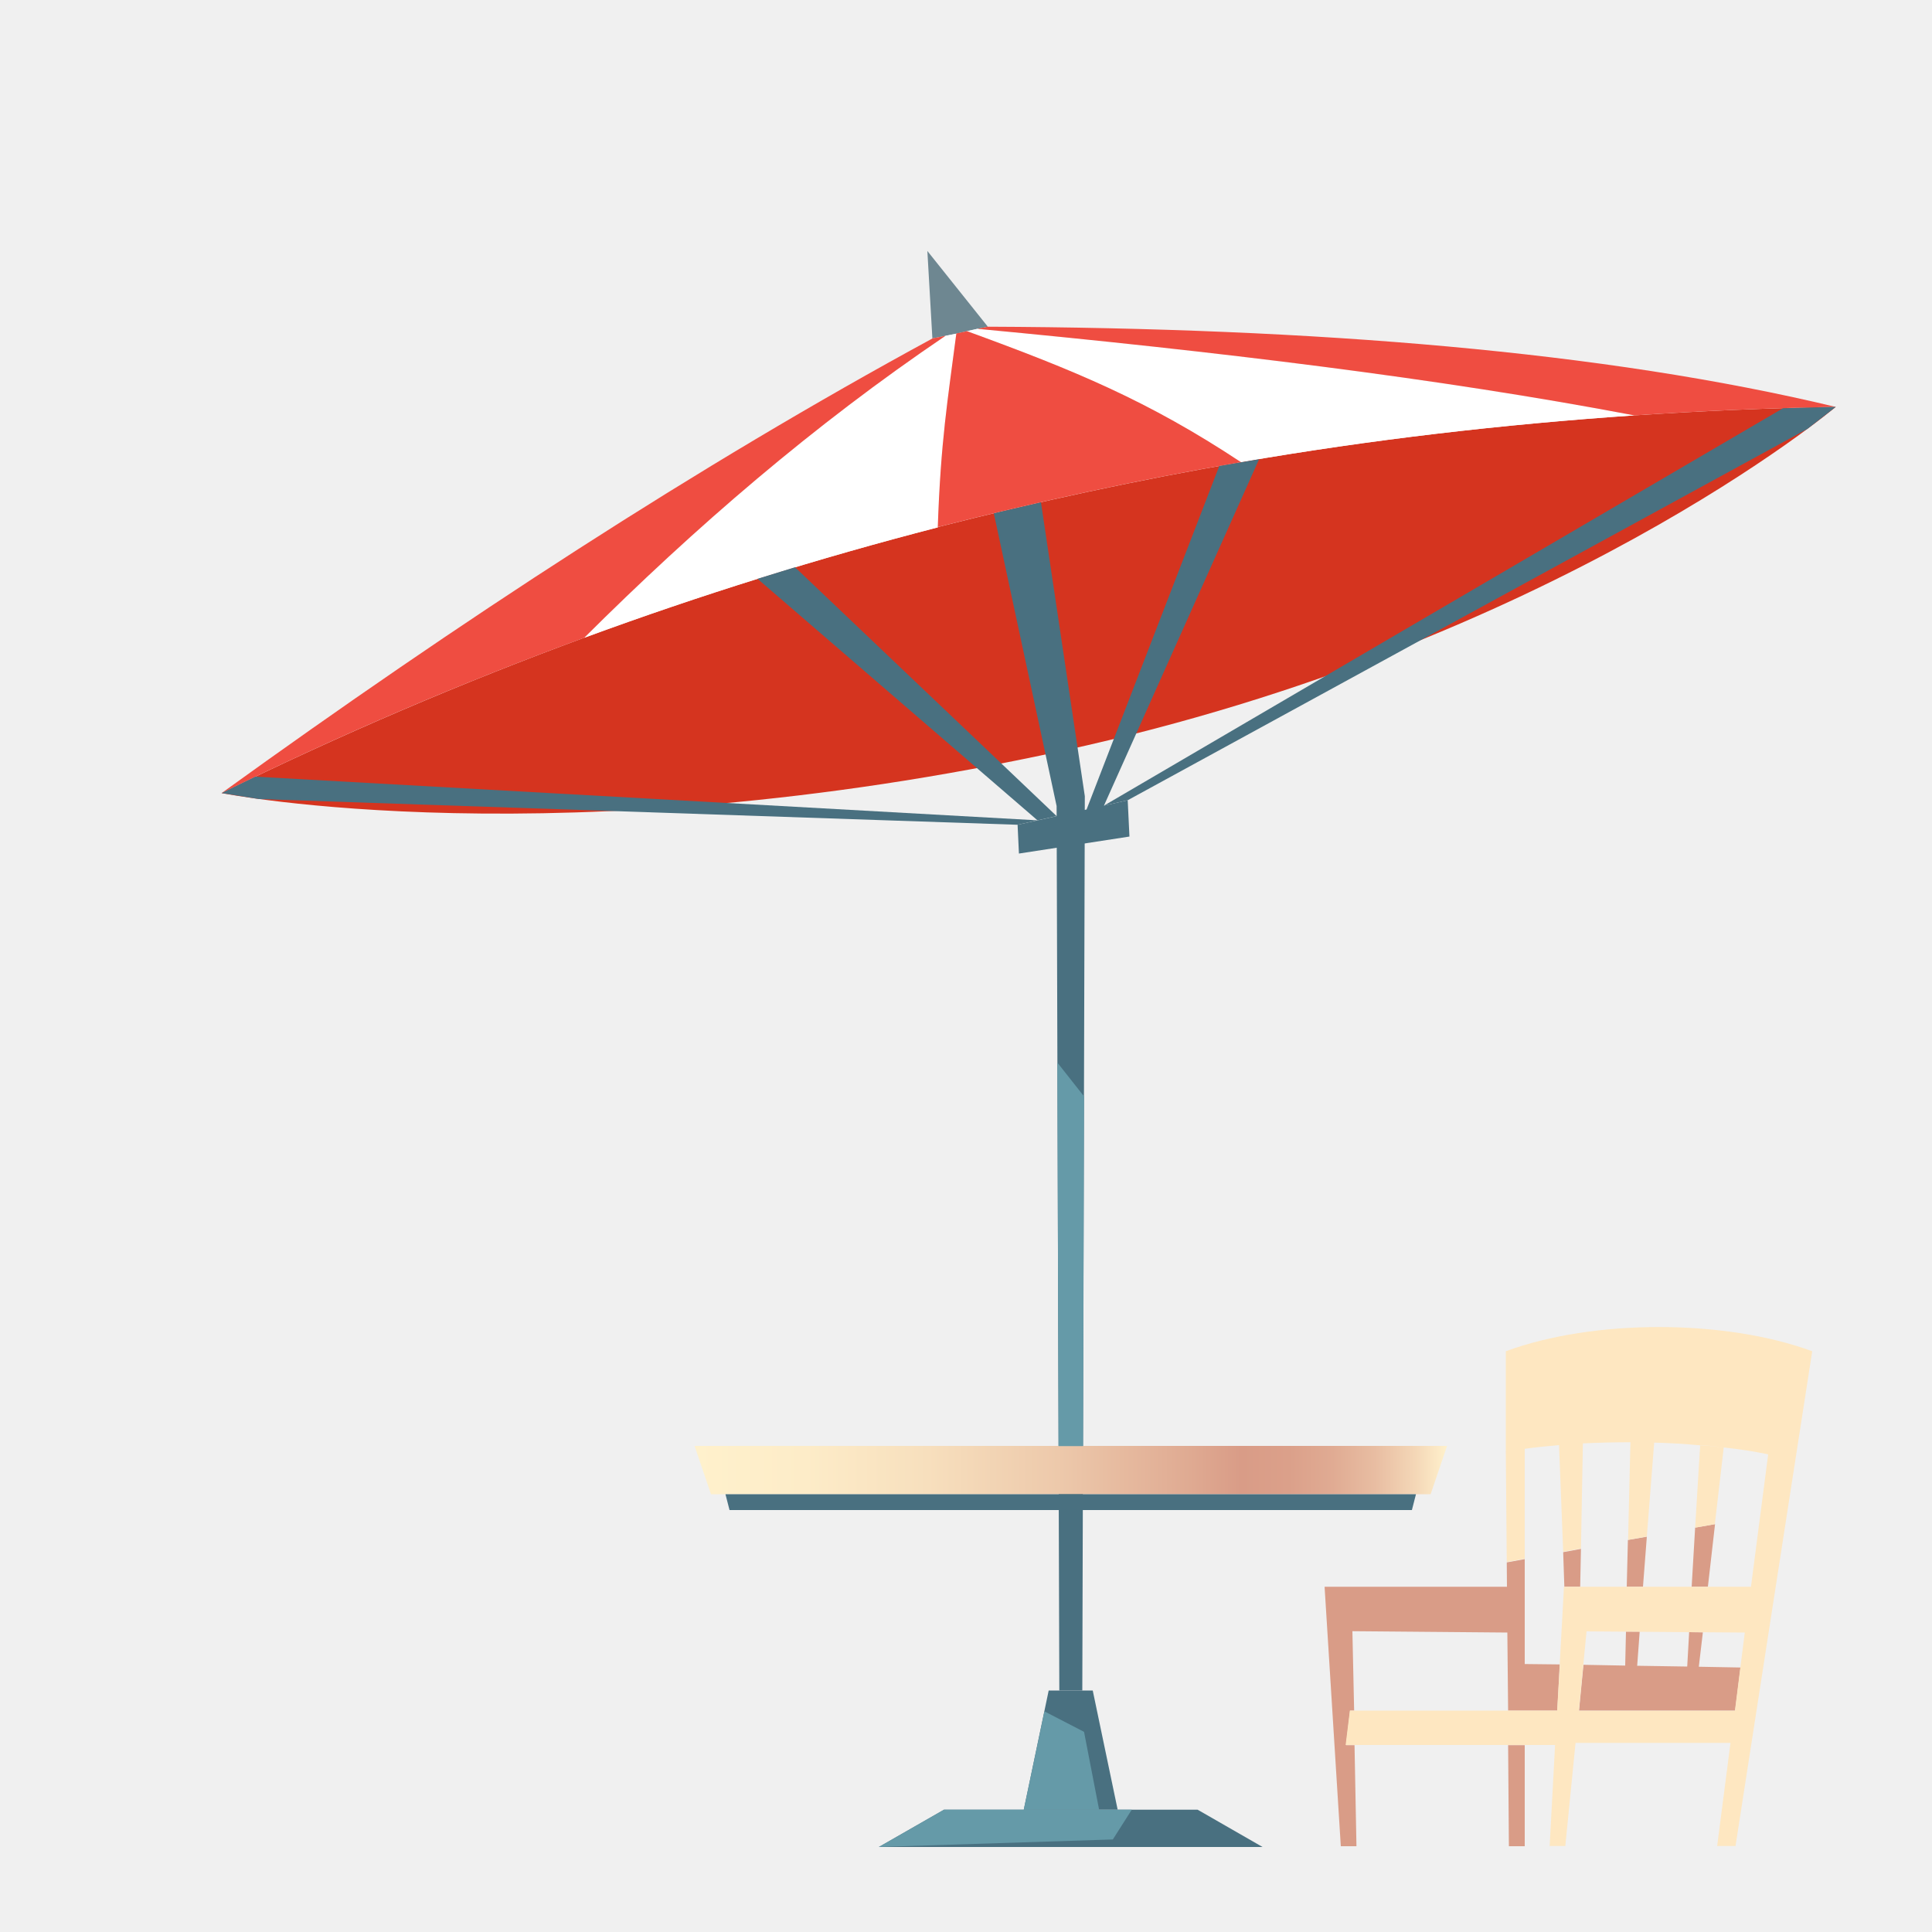
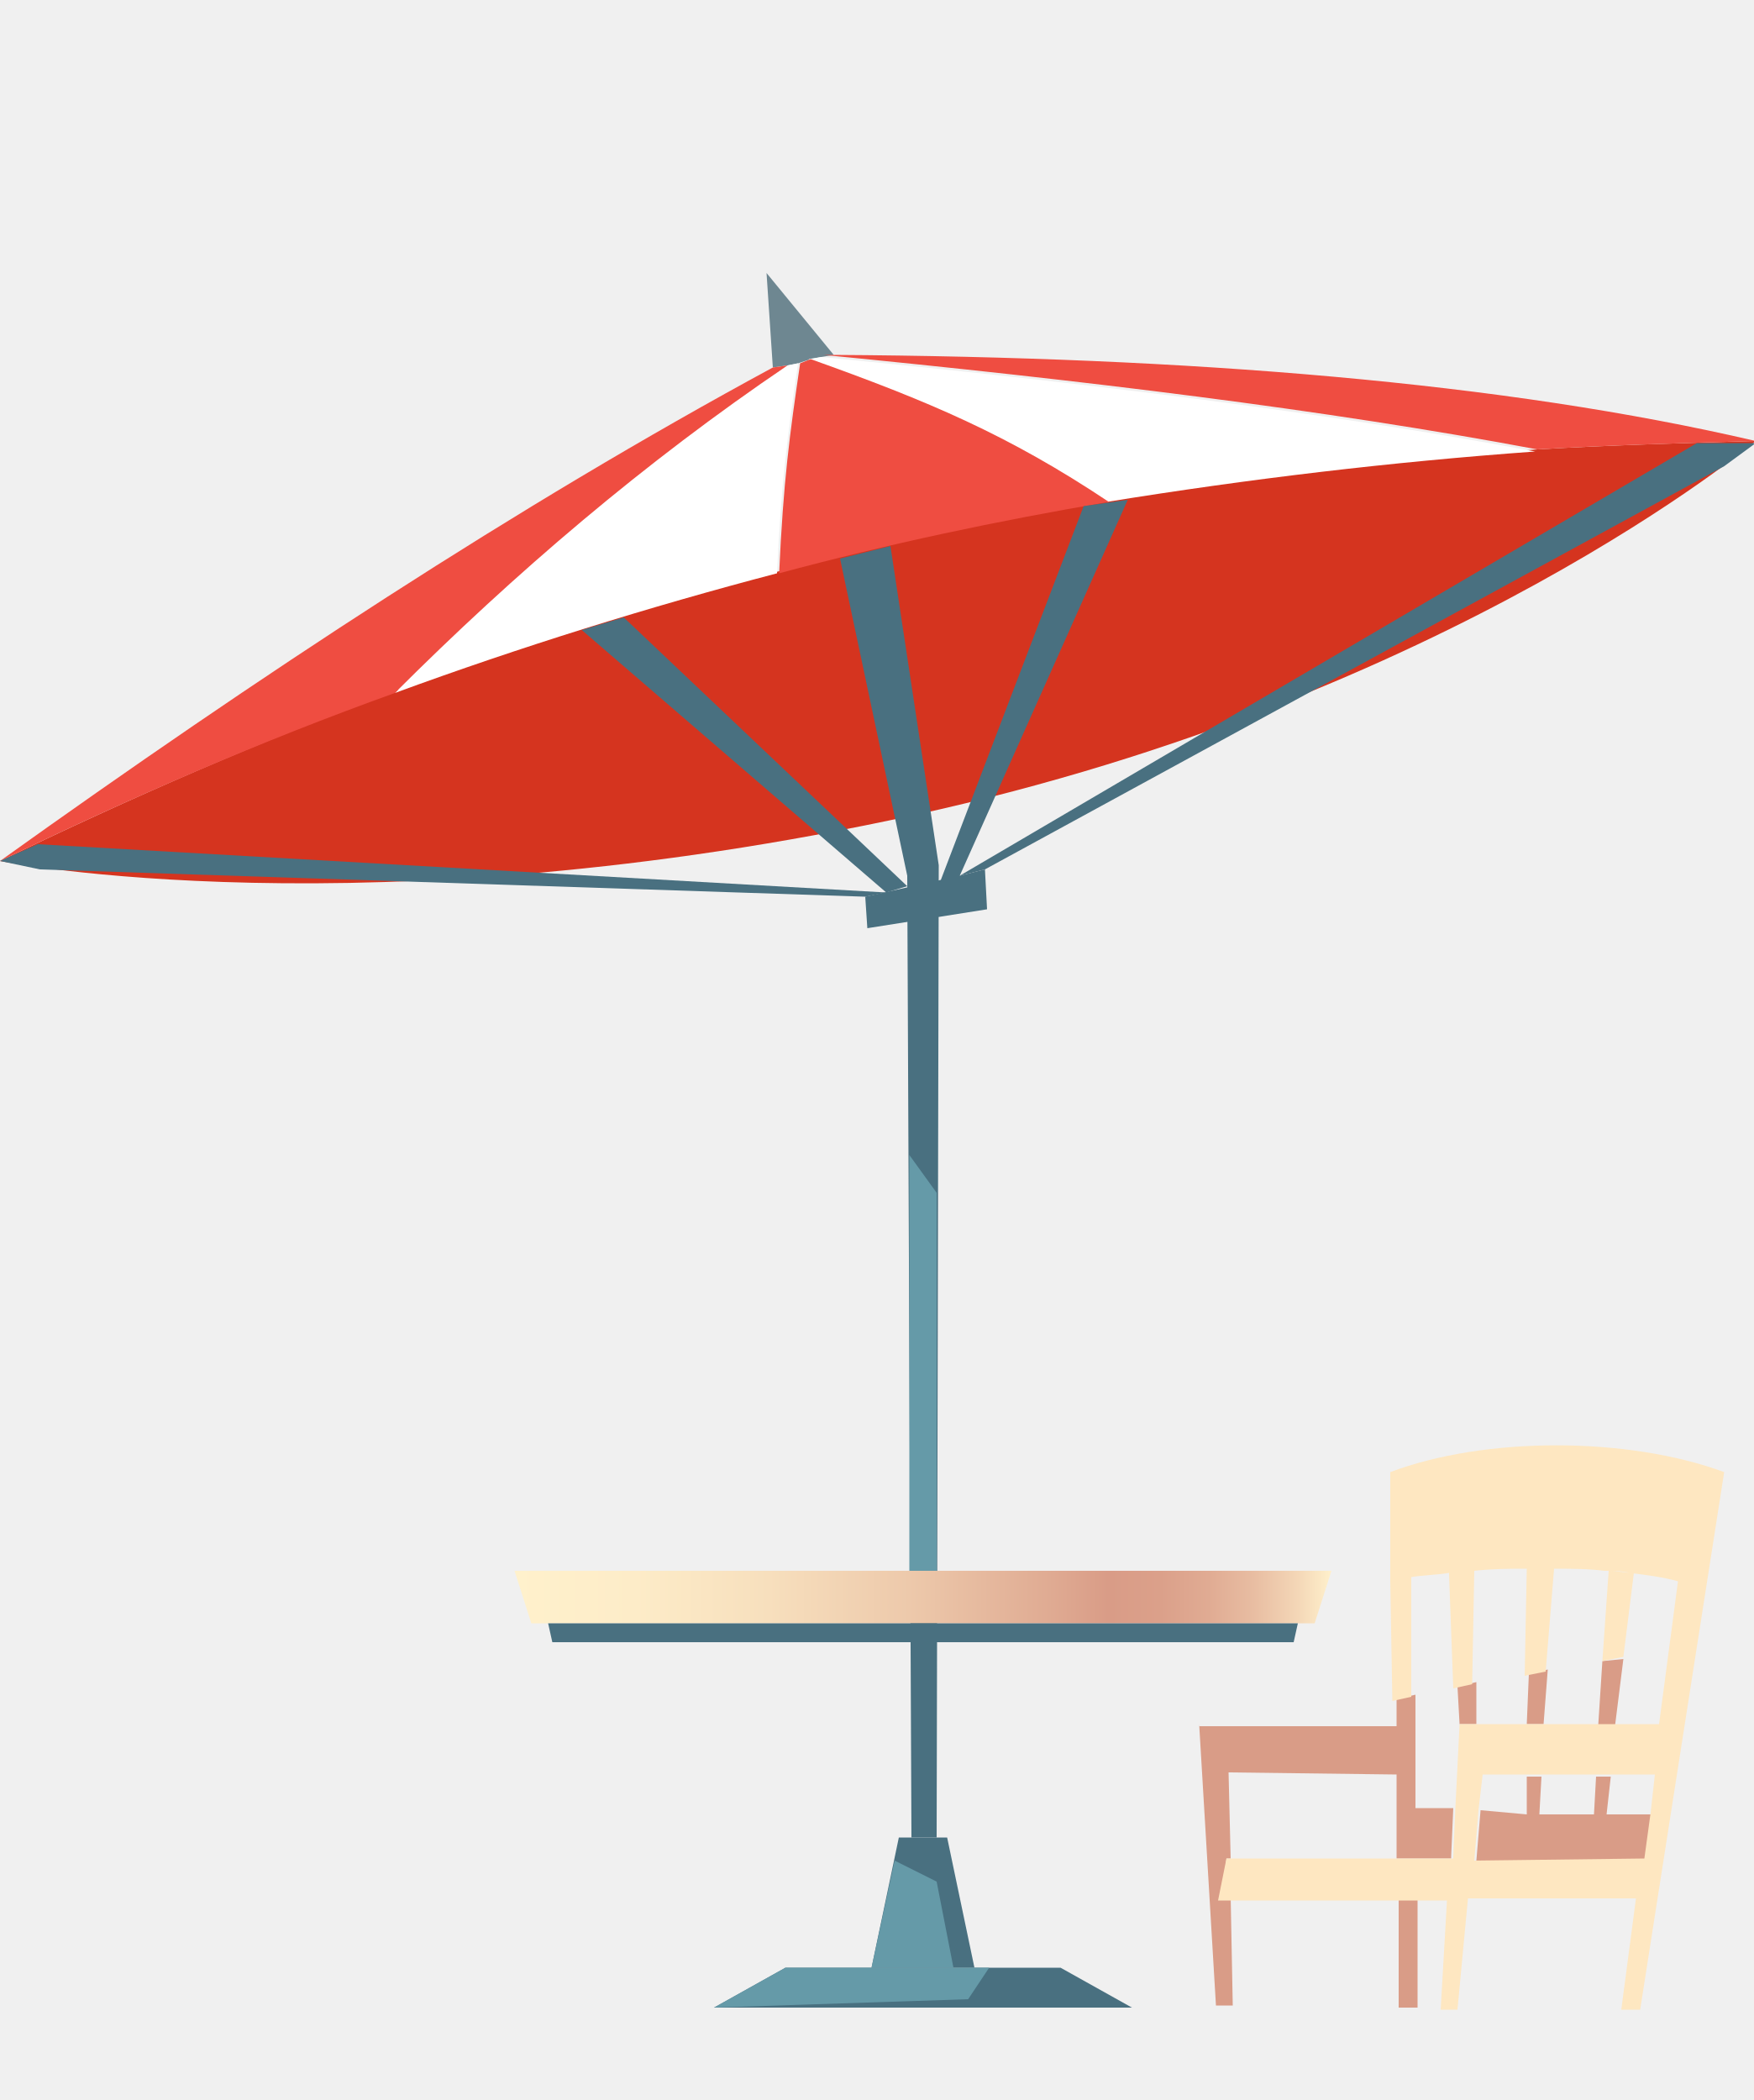
- <svg xmlns="http://www.w3.org/2000/svg" version="1.1" id="Layer_1" x="0px" y="0px" viewBox="0 0 100 100" style="enable-background:new 0 0 100 100;" xml:space="preserve">
+ <svg xmlns="http://www.w3.org/2000/svg" version="1.1" id="Layer_1" x="0px" y="0px" viewBox="0 0 83.5 100" style="enable-background:new 0 0 83.5 100;" xml:space="preserve">
  <style type="text/css">
	.st0{fill:#D99C87;}
	.st1{fill:#FEE7C1;}
	.st2{fill:#6E8791;}
	.st3{fill:#D5341F;}
	.st4{fill:#FFFFFF;}
	.st5{fill:#EF4D41;}
	.st6{fill:#497080;}
	.st7{fill:url(#SVGID_1_);}
	.st8{fill:#659AA8;}
</style>
-   <path class="st0" d="M78.92,95.56H78.1l-0.04-5.23h0.86V95.56z M81.96,86.17l-0.23,2.37h8.08l0.28-2.23l-2.16-0.04l0.21-1.78  l-0.71-0.01l-0.1,1.78l-2.59-0.04l0.13-1.77h-0.01h-0.7l-0.04,1.76L81.96,86.17z M87.74,79.07l-0.18,3.06h0.84l0.37-3.24  L87.74,79.07z M84.26,79.71l-0.06,2.42h0.84l0.2-2.59L84.26,79.71z M80.91,80.34l0.06,1.79h0.82l0.04-1.96L80.91,80.34z   M68.56,82.13l0.84,13.43h0.81l-0.1-5.23h-0.44l0.21-1.79h0.21L70,84.43l8.02,0.07l0.04,4.04h2.55v-0.06l0.12-2.33l-1.81-0.02v-5.43  l-0.93,0.17L78,82.13H68.56z" />
-   <path class="st1" d="M87.74,79.07L88,74.81c0.42,0.02,0.82,0.06,1.22,0.11l-0.46,3.97L87.74,79.07z M69.87,88.54h0.21h7.97h2.55  v-0.06l0.14-2.33h-0.01l0.22-4.02h0.02h0.82h2.41h0.84h2.52h0.84h2.23l0.89-6.85c-0.68-0.15-1.47-0.27-2.3-0.36  c-0.39-0.05-0.8-0.1-1.22-0.12v0.01c-0.76-0.07-1.56-0.12-2.38-0.14l-0.38,4.86l-0.97,0.17l0.12-5.05c-0.84,0-1.65,0.02-2.46,0.06  l-0.1,5.44l-0.92,0.17l-0.21-5.4v-0.12c-0.62,0.05-1.21,0.11-1.78,0.19v5.69l-0.93,0.17l-0.05-5.73v-5.18  c4.53-1.67,11.33-1.67,15.86,0l-3.97,25.61h-0.95l0.69-5.34h-8.02l-0.53,5.34h-0.81l0.28-5.23h-1.58h-0.86h-7.96h-0.44L69.87,88.54z   M89.8,88.54l0.28-2.23l0.23-1.81l-2.9-0.02l-2.55-0.02h-0.01l-2.73-0.02l-0.17,1.74l-0.23,2.37H89.8z" />
+   <path class="st0" d="M67.4,95.6h-0.8l0-5.2h0.9V95.6z M70.5,86.2l-0.2,2.4h8.1l0.3-2.2l-2.2,0l0.2-1.8l-0.7,0l-0.1,1.8l-2.6,0  l0.1-1.8h0h-0.7l0,1.8L70.5,86.2z M76.3,79.1l-0.2,3.1h0.8l0.4-3.2L76.3,79.1z M72.8,79.7l-0.1,2.4h0.8l0.2-2.6L72.8,79.7z   M69.4,80.3l0.1,1.8h0.8l0-2L69.4,80.3z M57.1,82.1l0.8,13.4h0.8l-0.1-5.2h-0.4l0.2-1.8h0.2l-0.1-4.1l8,0.1l0,4h2.6v-0.1l0.1-2.3  l-1.8,0v-5.4l-0.9,0.2l0,1.3H57.1z" />
+   <path class="st1" d="M76.3,79.1l0.3-4.3c0.4,0,0.8,0.1,1.2,0.1l-0.5,4L76.3,79.1z M58.4,88.5h0.2h8h2.6v-0.1l0.1-2.3h0l0.2-4h0h0.8  h2.4h0.8h2.5h0.8h2.2l0.9-6.8c-0.7-0.2-1.5-0.3-2.3-0.4c-0.4-0.1-0.8-0.1-1.2-0.1v0c-0.8-0.1-1.6-0.1-2.4-0.1l-0.4,4.9l-1,0.2  l0.1-5.1c-0.8,0-1.6,0-2.5,0.1l-0.1,5.4l-0.9,0.2l-0.2-5.4v-0.1c-0.6,0.1-1.2,0.1-1.8,0.2v5.7l-0.9,0.2l-0.1-5.7v-5.2  c4.5-1.7,11.3-1.7,15.9,0l-4,25.6h-0.9l0.7-5.3h-8l-0.5,5.3h-0.8l0.3-5.2h-1.6h-0.9h-8h-0.4L58.4,88.5z M78.3,88.5l0.3-2.2l0.2-1.8  l-2.9,0l-2.6,0h0l-2.7,0l-0.2,1.7l-0.2,2.4L78.3,88.5L78.3,88.5z" />
  <g>
    <g>
-       <polygon class="st2" points="48.28,17.51 48.95,17.38 49.5,17.27 50.05,17.14 50.59,17.02 50.6,17.02 51.12,16.91 51.13,16.91     48,12.99 48.26,17.52   " />
-       <path class="st3" d="M11.47,41.05c0,0,17.5,3.5,43.58-2.2c25.48-5.56,39.97-17.79,39.97-17.79c-3.5,0.06-6.97,0.21-10.42,0.44    c-6.88,0.47-13.65,1.26-20.36,2.42c-5.28,0.91-10.52,2.04-15.69,3.36v0.01c-6.17,1.6-12.28,3.5-18.29,5.71    C23.9,35.34,17.64,38.02,11.47,41.05z" />
+       <polygon class="st2" points="36.8,17.5 37.5,17.4 38,17.3 38.6,17.1 39.1,17 39.1,17 39.7,16.9 39.7,16.9 36.5,13 36.8,17.5   " />
+       <path class="st3" d="M0,41c0,0,17.5,3.5,43.6-2.2c25.5-5.6,40-17.8,40-17.8c-3.5,0.1-7,0.2-10.4,0.4c-6.9,0.5-13.6,1.3-20.4,2.4    c-5.3,0.9-10.5,2-15.7,3.4v0c-6.2,1.6-12.3,3.5-18.3,5.7C12.4,35.3,6.2,38,0,41z" />
      <g>
-         <path class="st4" d="M30.25,33.01c5.73-5.71,11.87-11.01,18.7-15.63l0.55-0.11c-0.45,3.46-0.81,5.6-0.96,10.02v0.01     C42.37,28.89,36.26,30.8,30.25,33.01z" />
-         <path class="st4" d="M50.6,17.02c12.3,1.17,23.91,2.57,33.99,4.48c-6.88,0.47-13.65,1.26-20.36,2.42     c-4.81-3.18-8.6-4.74-14.18-6.78l0.54-0.12H50.6z" />
+         <path class="st4" d="M18.8,33c5.7-5.7,11.9-11,18.7-15.6l0.5-0.1c-0.5,3.5-0.8,5.6-1,10v0C30.9,28.9,24.8,30.8,18.8,33z" />
+         <path class="st4" d="M39.1,17c12.3,1.2,23.9,2.6,34,4.5c-6.9,0.5-13.6,1.3-20.4,2.4c-4.8-3.2-8.6-4.7-14.2-6.8L39.1,17     C39.1,17,39.1,17,39.1,17z" />
      </g>
      <g>
-         <path class="st5" d="M48.28,17.51l0.66-0.13c-6.83,4.62-12.97,9.92-18.7,15.63c-6.35,2.33-12.61,5.01-18.77,8.04     C23.8,32.15,36.08,24.13,48.28,17.51z" />
-         <path class="st5" d="M50.05,17.14c5.59,2.04,9.37,3.6,14.18,6.78c-5.28,0.91-10.52,2.04-15.69,3.36     c0.15-4.42,0.51-6.56,0.96-10.02L50.05,17.14z" />
-         <path class="st5" d="M51.12,16.91h0.01c16.92,0.07,31.88,1.27,43.88,4.15c-3.5,0.06-6.97,0.21-10.42,0.44     c-10.08-1.92-21.68-3.32-33.99-4.48L51.12,16.91z" />
+         <path class="st5" d="M36.8,17.5l0.7-0.1c-6.8,4.6-13,9.9-18.7,15.6c-6.4,2.3-12.6,5-18.8,8C12.3,32.2,24.6,24.1,36.8,17.5z" />
+         <path class="st5" d="M38.6,17.1c5.6,2,9.4,3.6,14.2,6.8c-5.3,0.9-10.5,2-15.7,3.4c0.2-4.4,0.5-6.6,1-10L38.6,17.1z" />
+         <path class="st5" d="M39.7,16.9L39.7,16.9c16.9,0.1,31.9,1.3,43.9,4.1c-3.5,0.1-7,0.2-10.4,0.4c-10.1-1.9-21.7-3.3-34-4.5     L39.7,16.9z" />
      </g>
    </g>
-     <polygon class="st6" points="48.86,93.67 61.99,93.67 65.35,95.6 45.49,95.6  " />
-     <polygon class="st6" points="54.28,87.5 56.56,87.5 57.85,93.67 52.99,93.67  " />
+     <polygon class="st6" points="37.4,93.7 50.5,93.7 53.9,95.6 34,95.6  " />
+     <polygon class="st6" points="42.8,87.5 45.1,87.5 46.4,93.7 41.5,93.7  " />
    <g>
      <g id="XMLID_1_">
        <g>
-           <polygon class="st6" points="51.44,26.57 54.69,41.72 54.83,87.5 56.02,87.5 56.15,41.21 53.88,26     " />
+           <polygon class="st6" points="40,26.6 43.2,41.7 43.4,87.5 44.6,87.5 44.7,41.2 42.4,26     " />
        </g>
      </g>
      <g>
-         <polygon class="st6" points="92.29,21.13 95.02,21.06 93.55,22.2 58.37,41.42 57.14,41.7    " />
-         <polygon class="st6" points="13.22,40.2 53.7,42.46 52.67,42.69 13.41,41.36 11.47,41.05    " />
-         <polygon class="st6" points="41.15,29.36 54.69,42.24 53.7,42.46 39.21,29.96    " />
-         <polygon class="st6" points="63.11,24.12 65.17,23.77 57.14,41.7 57.14,41.7 58.37,41.42 58.46,43.3 52.74,44.18 52.67,42.69      56.24,41.9    " />
+         <polygon class="st6" points="80.8,21.1 83.6,21.1 82.1,22.2 46.9,41.4 45.7,41.7    " />
+         <polygon class="st6" points="1.8,40.2 42.2,42.5 41.2,42.7 1.9,41.4 0,41    " />
+         <polygon class="st6" points="29.7,29.4 43.2,42.2 42.2,42.5 27.7,30    " />
+         <polygon class="st6" points="51.6,24.1 53.7,23.8 45.7,41.7 45.7,41.7 46.9,41.4 47,43.3 41.3,44.2 41.2,42.7 44.8,41.9    " />
      </g>
    </g>
-     <linearGradient id="SVGID_1_" gradientUnits="userSpaceOnUse" x1="-93.755" y1="76.087" x2="-54.803" y2="76.087" gradientTransform="matrix(-1 0 0 1 -18.8578 0)">
+     <linearGradient id="SVGID_1_" gradientUnits="userSpaceOnUse" x1="-1923.228" y1="25.91" x2="-1884.278" y2="25.91" gradientTransform="matrix(-1 0 0 -1 -1859.798 102)">
      <stop offset="0" style="stop-color:#FFF1CC" />
-       <stop offset="0.042" style="stop-color:#F4D7B7" />
-       <stop offset="0.096" style="stop-color:#E8BDA2" />
+       <stop offset="4.200000e-02" style="stop-color:#F4D7B7" />
+       <stop offset="9.640000e-02" style="stop-color:#E8BDA2" />
      <stop offset="0.152" style="stop-color:#E0AB93" />
      <stop offset="0.21" style="stop-color:#DBA08A" />
      <stop offset="0.274" style="stop-color:#D99C87" />
      <stop offset="0.341" style="stop-color:#DFAA92" />
      <stop offset="0.517" style="stop-color:#EDC9AB" />
      <stop offset="0.689" style="stop-color:#F7DFBD" />
      <stop offset="0.853" style="stop-color:#FDECC8" />
      <stop offset="1" style="stop-color:#FFF1CC" />
    </linearGradient>
-     <polygon class="st7" points="36.8,77.34 74.05,77.34 74.9,74.84 35.95,74.84  " />
-     <polygon class="st6" points="37.76,78.16 73.08,78.16 73.29,77.34 37.55,77.34  " />
-     <polygon class="st8" points="54.73,55 56.11,56.75 56.06,74.85 54.79,74.85  " />
-     <polygon class="st8" points="54.06,88.58 56.11,89.64 56.89,93.67 52.99,93.67  " />
-     <polygon class="st8" points="58.58,93.67 57.6,95.21 45.49,95.6 48.86,93.67  " />
+     <polygon class="st7" points="25.3,77.3 62.6,77.3 63.4,74.8 24.5,74.8  " />
+     <polygon class="st6" points="26.3,78.2 61.6,78.2 61.8,77.3 26.1,77.3  " />
+     <polygon class="st8" points="43.3,55 44.6,56.8 44.6,74.8 43.3,74.8  " />
+     <polygon class="st8" points="42.6,88.6 44.6,89.6 45.4,93.7 41.5,93.7  " />
+     <polygon class="st8" points="47.1,93.7 46.1,95.2 34,95.6 37.4,93.7  " />
  </g>
</svg>
